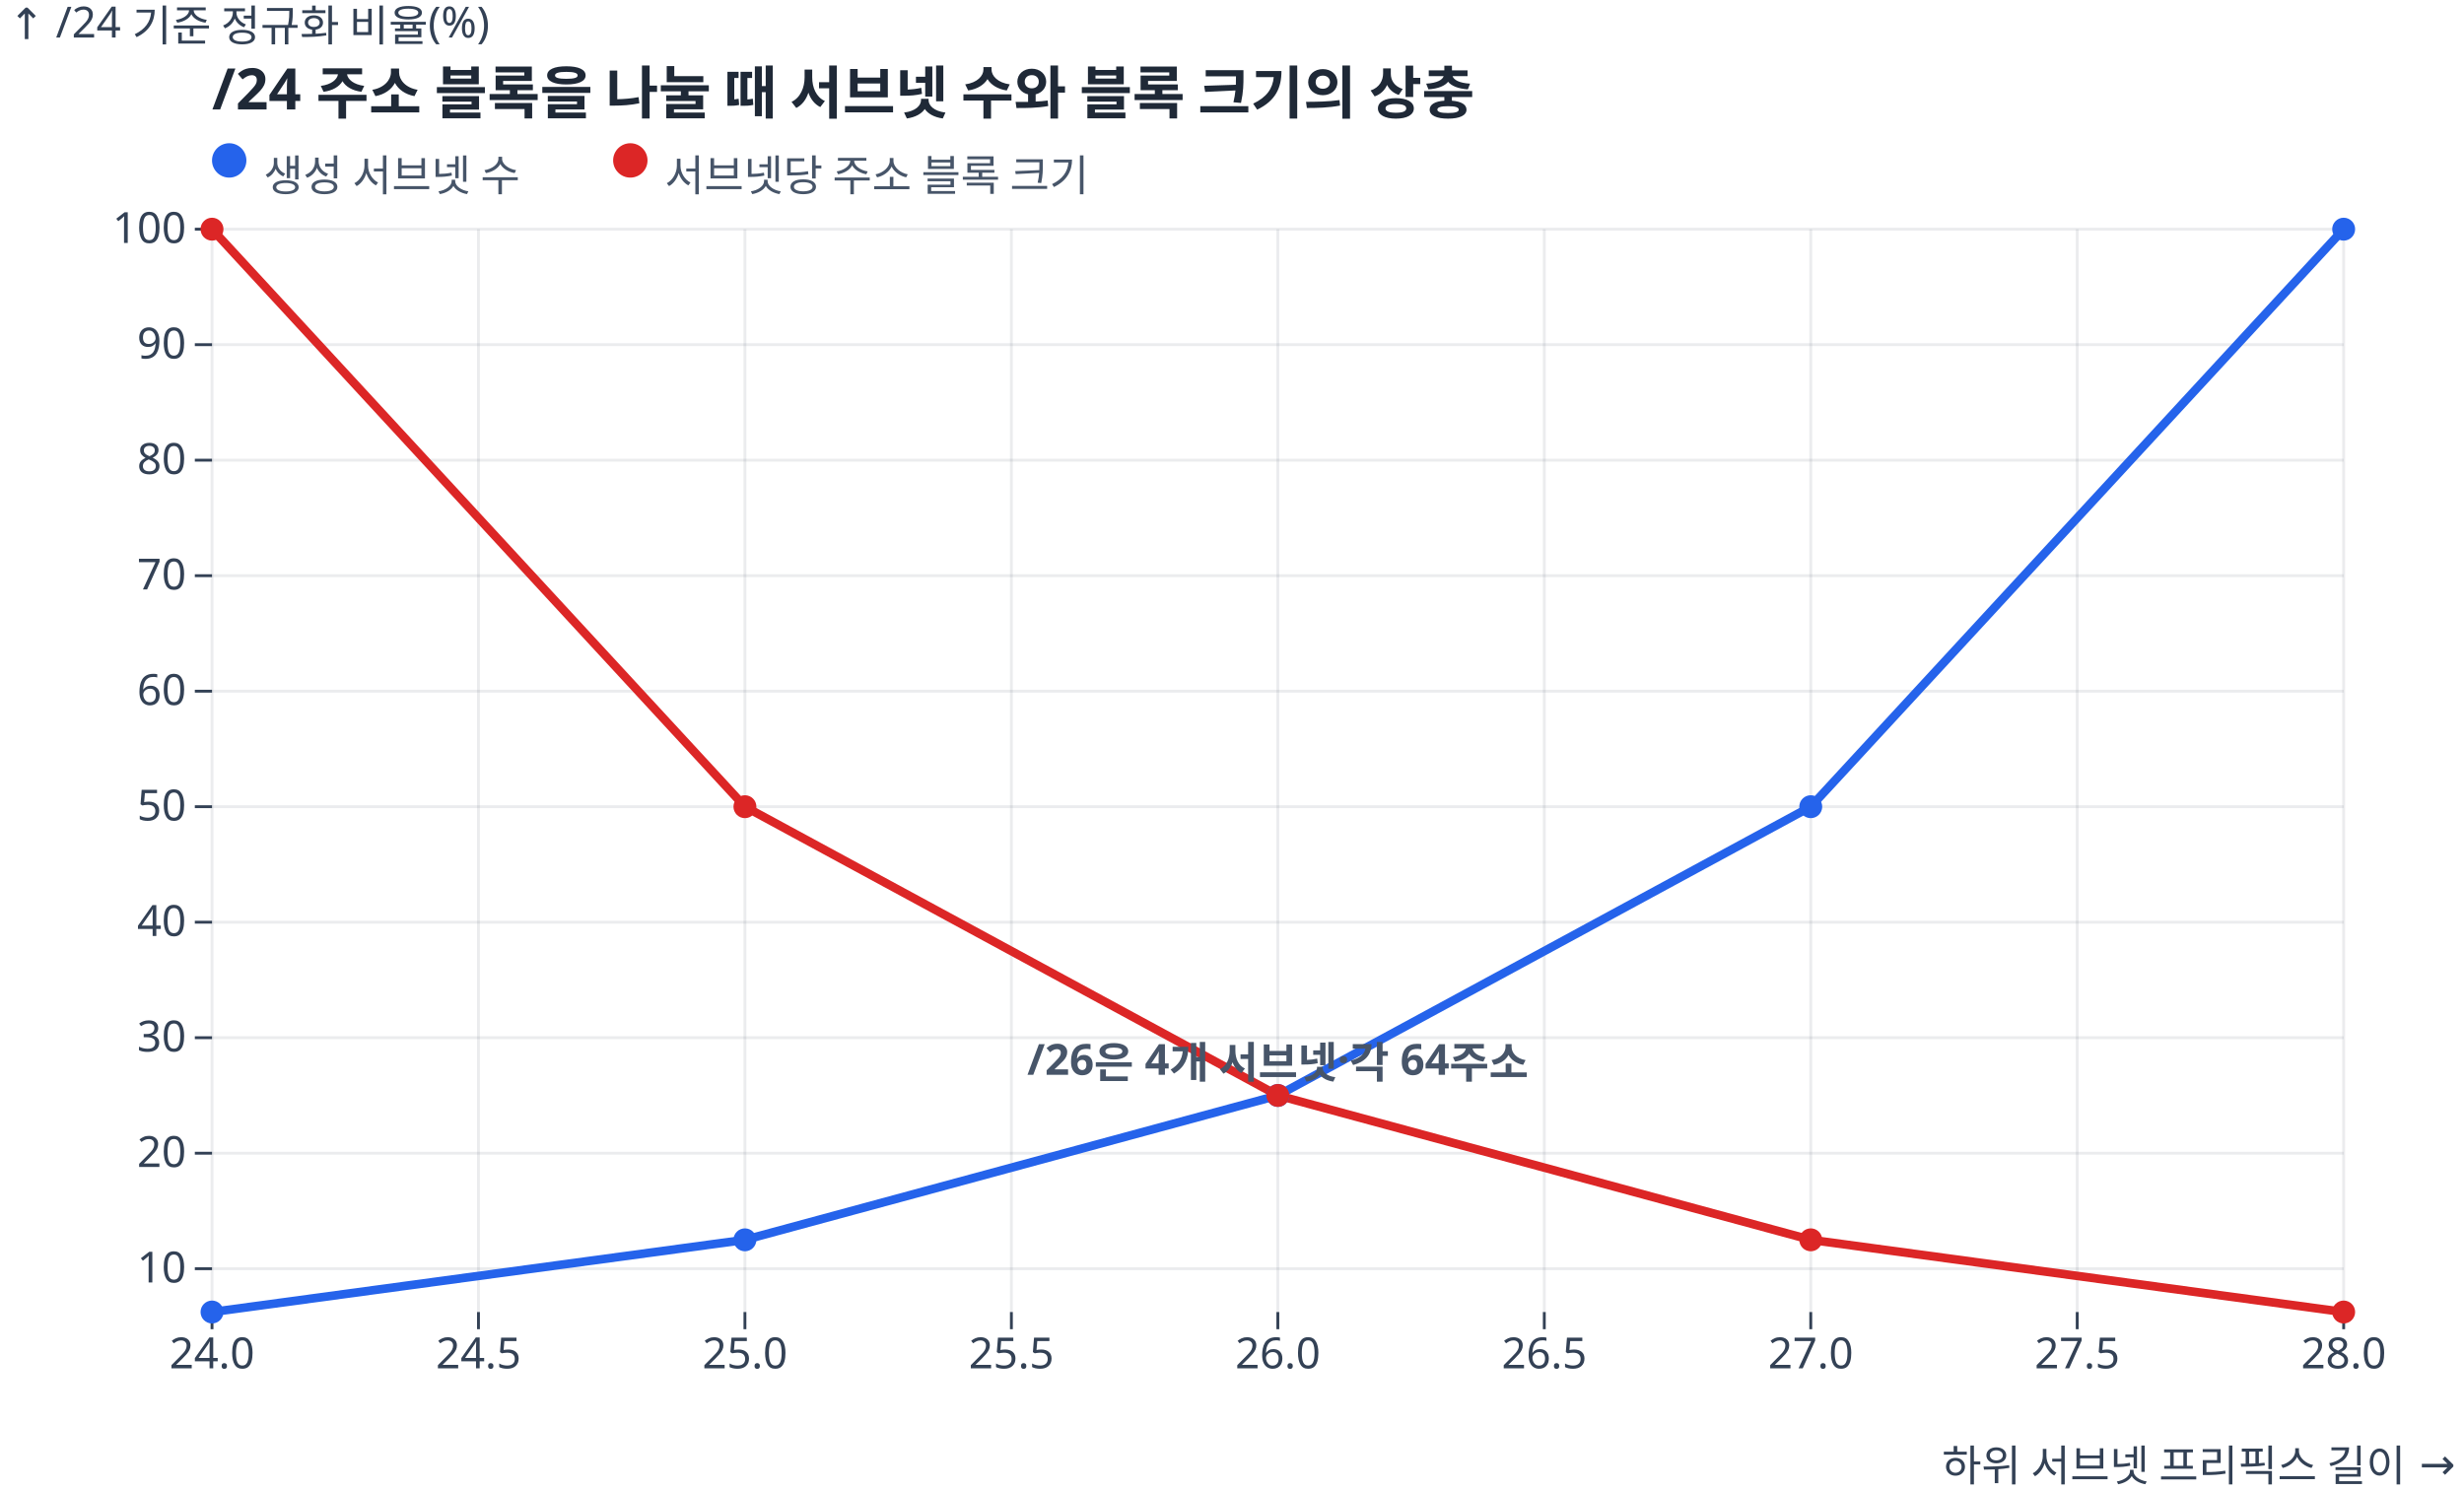
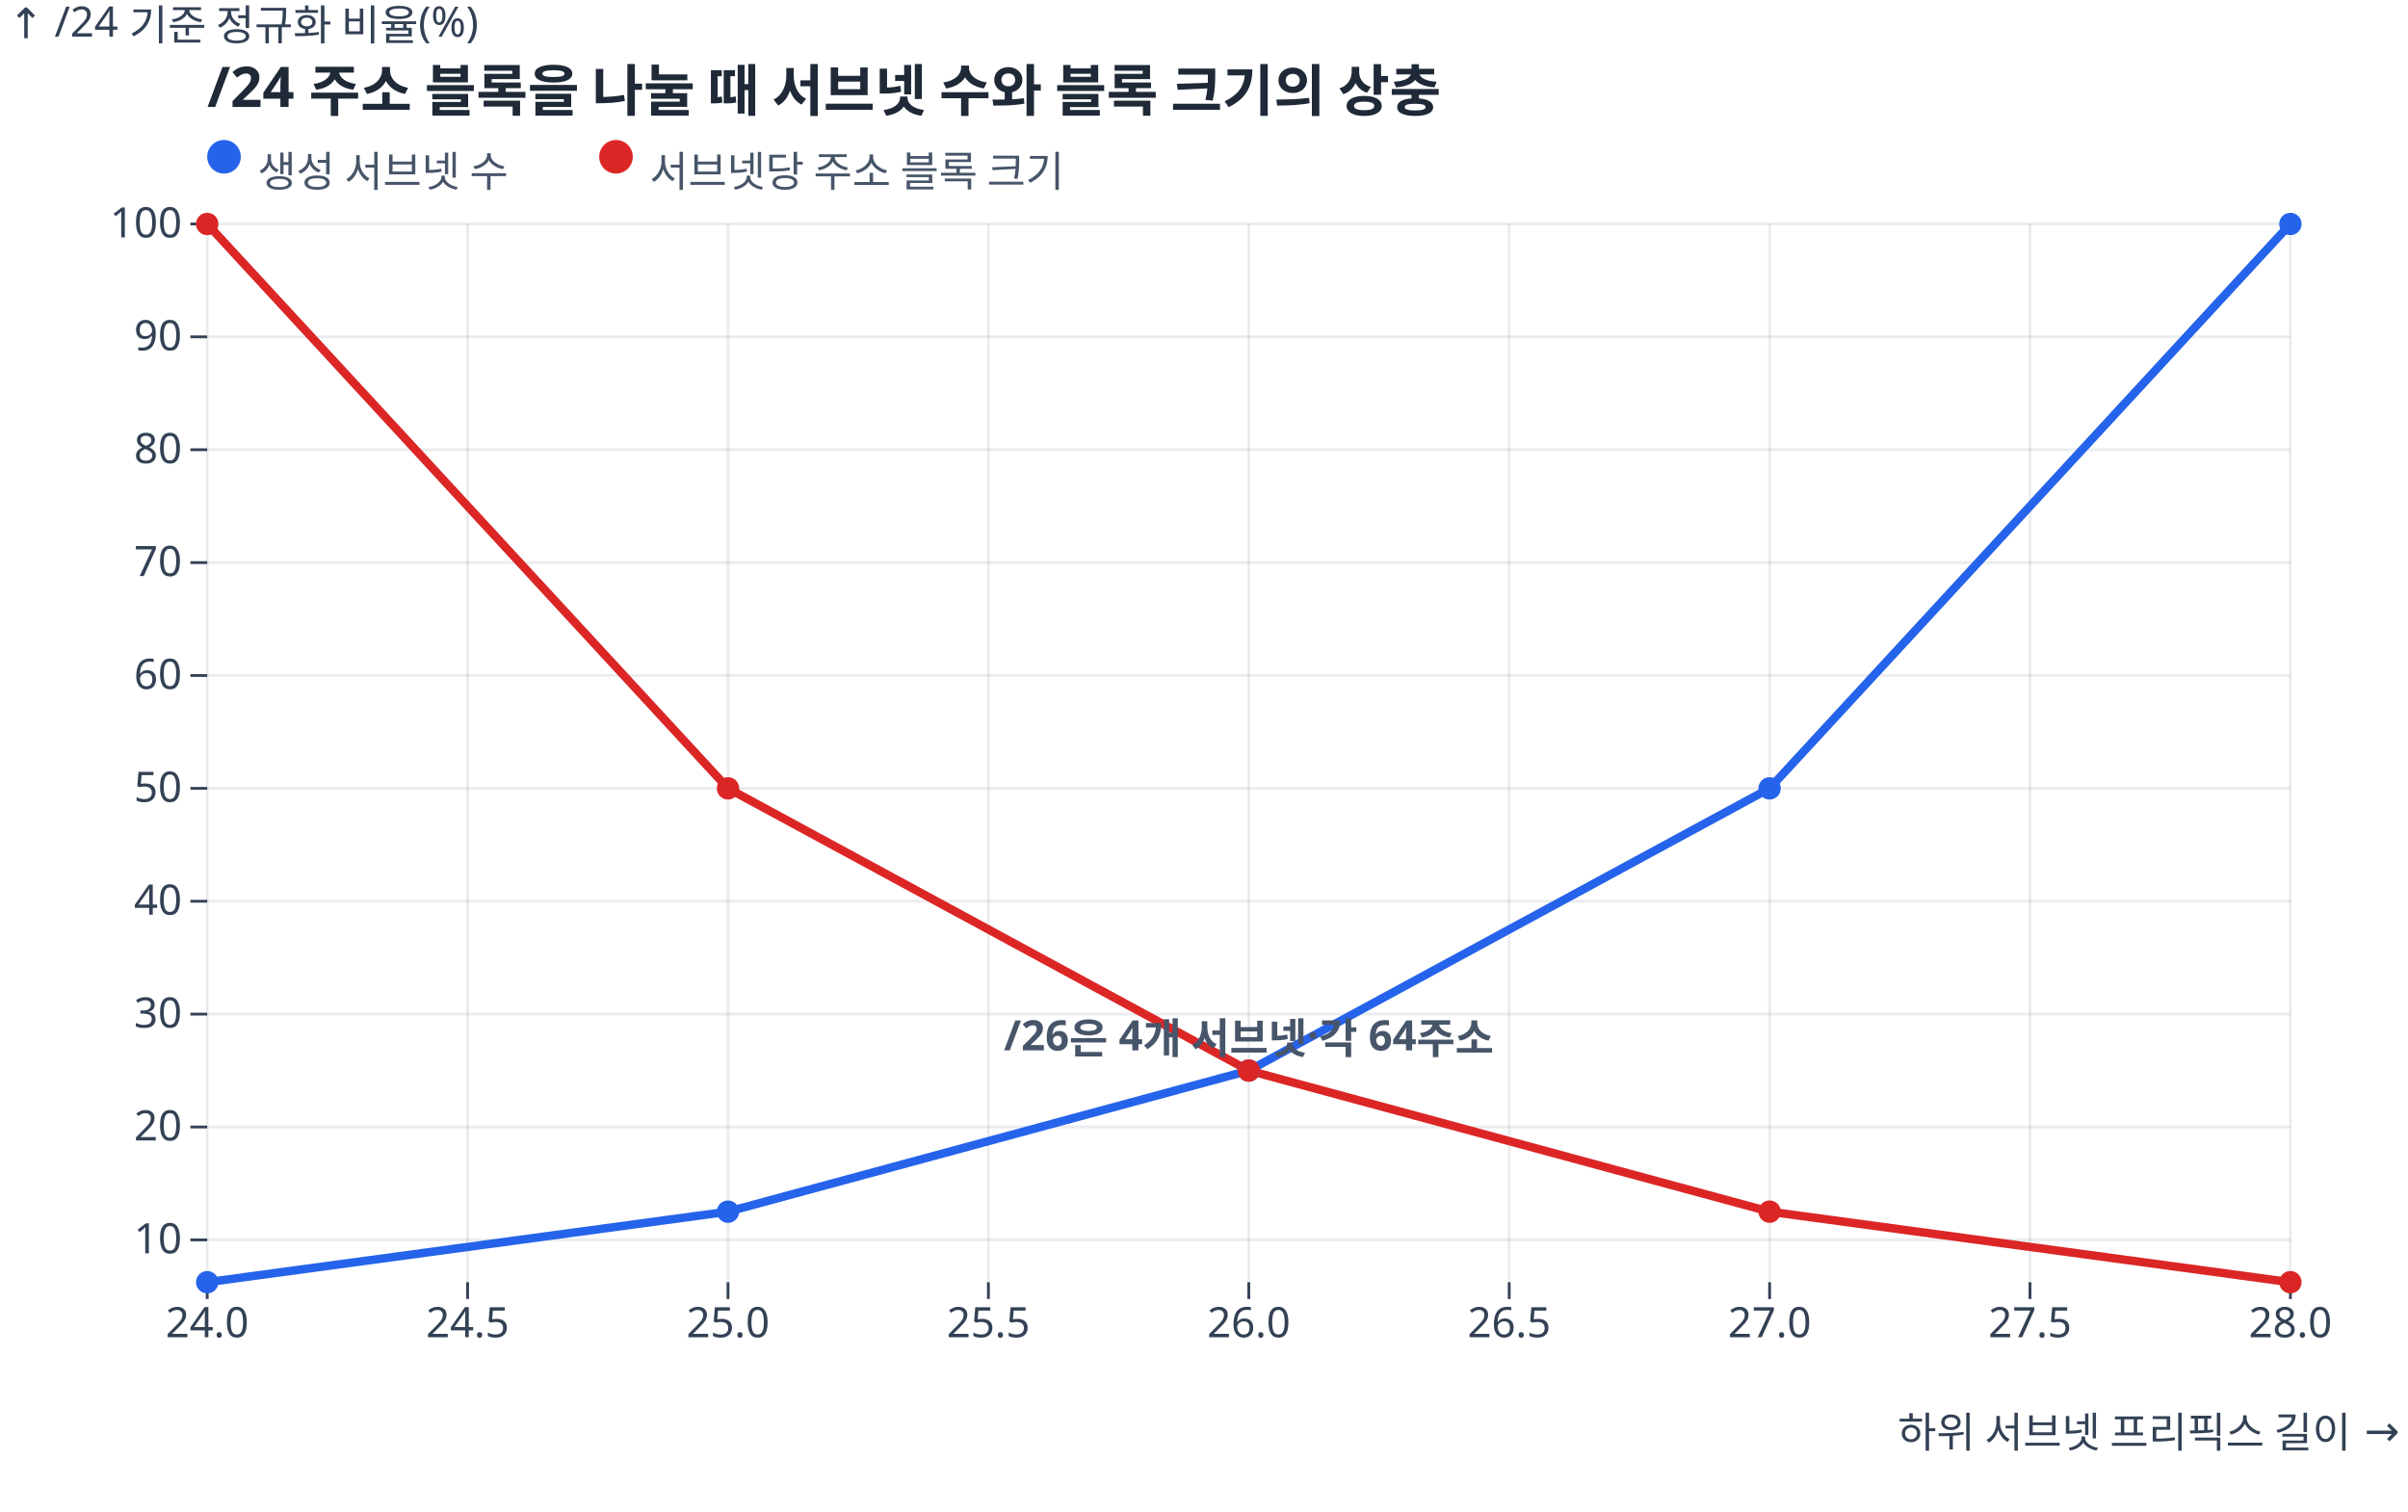
- <svg xmlns="http://www.w3.org/2000/svg" class="plot-d6a7b5" fill="currentColor" font-family="system-ui, sans-serif" font-size="10" text-anchor="middle" width="860" height="520" viewBox="0 0 860 520" style="background: rgb(248, 250, 252); color: rgb(51, 65, 85); font-family: system-ui, sans-serif; font-size: 15px;" role="img" aria-label="/24 주소 블록을 나눌 때 서브넷 수와 블록 크기의 상충: 생성 서브넷 수, 서브넷당 주소 블록 크기 계열 차트">
+ <svg xmlns="http://www.w3.org/2000/svg" class="plot-d6a7b5" fill="currentColor" font-family="system-ui, sans-serif" font-size="10" text-anchor="middle" width="860" height="540" viewBox="0 0 860 540" style="background: rgb(248, 250, 252); color: rgb(51, 65, 85); font-family: system-ui, sans-serif; font-size: 15px;" role="img" aria-label="/24 주소 블록을 나눌 때 서브넷 수와 블록 크기의 상충: 생성 서브넷 수, 서브넷당 주소 블록 크기 계열 차트">
  <style>:where(.plot-d6a7b5) {
  --plot-background: white;
  display: block;
  height: auto;
  height: intrinsic;
  max-width: 100%;
}
:where(.plot-d6a7b5 text),
:where(.plot-d6a7b5 tspan) {
  white-space: pre;
}</style>
  <g aria-label="y-grid" aria-hidden="true" stroke="currentColor" stroke-opacity="0.1">
    <line x1="74" x2="818" y1="442.88" y2="442.88" />
    <line x1="74" x2="818" y1="402.56" y2="402.56" />
    <line x1="74" x2="818" y1="362.24" y2="362.24" />
    <line x1="74" x2="818" y1="321.92" y2="321.92" />
    <line x1="74" x2="818" y1="281.6" y2="281.6" />
    <line x1="74" x2="818" y1="241.28" y2="241.28" />
    <line x1="74" x2="818" y1="200.96" y2="200.96" />
    <line x1="74" x2="818" y1="160.64" y2="160.64" />
    <line x1="74" x2="818" y1="120.32" y2="120.32" />
    <line x1="74" x2="818" y1="80" y2="80" />
  </g>
  <g aria-label="y-axis tick" aria-hidden="true" fill="none" stroke="currentColor">
    <path transform="translate(74,442.88)" d="M0,0L-6,0" />
    <path transform="translate(74,402.56)" d="M0,0L-6,0" />
    <path transform="translate(74,362.24)" d="M0,0L-6,0" />
    <path transform="translate(74,321.92)" d="M0,0L-6,0" />
    <path transform="translate(74,281.6)" d="M0,0L-6,0" />
    <path transform="translate(74,241.28)" d="M0,0L-6,0" />
    <path transform="translate(74,200.96)" d="M0,0L-6,0" />
    <path transform="translate(74,160.64)" d="M0,0L-6,0" />
    <path transform="translate(74,120.32)" d="M0,0L-6,0" />
    <path transform="translate(74,80)" d="M0,0L-6,0" />
  </g>
  <g aria-label="y-axis tick label" text-anchor="end" font-variant="tabular-nums" transform="translate(-9,0)">
    <text y="0.32em" transform="translate(74,442.88)">10</text>
    <text y="0.32em" transform="translate(74,402.56)">20</text>
    <text y="0.32em" transform="translate(74,362.24)">30</text>
    <text y="0.32em" transform="translate(74,321.92)">40</text>
    <text y="0.32em" transform="translate(74,281.6)">50</text>
    <text y="0.32em" transform="translate(74,241.28)">60</text>
    <text y="0.32em" transform="translate(74,200.96)">70</text>
    <text y="0.32em" transform="translate(74,160.64)">80</text>
    <text y="0.32em" transform="translate(74,120.32)">90</text>
    <text y="0.32em" transform="translate(74,80)">100</text>
  </g>
  <g aria-label="y-axis label" text-anchor="start" transform="translate(-71,-77)">
    <text y="0.71em" transform="translate(74,80)">↑ /24 기준 정규화 비율(%)</text>
  </g>
  <g aria-label="x-grid" aria-hidden="true" stroke="currentColor" stroke-opacity="0.1">
    <line x1="74" x2="74" y1="80" y2="458" />
    <line x1="167" x2="167" y1="80" y2="458" />
    <line x1="260" x2="260" y1="80" y2="458" />
    <line x1="353" x2="353" y1="80" y2="458" />
    <line x1="446" x2="446" y1="80" y2="458" />
    <line x1="539" x2="539" y1="80" y2="458" />
    <line x1="632" x2="632" y1="80" y2="458" />
    <line x1="725" x2="725" y1="80" y2="458" />
    <line x1="818" x2="818" y1="80" y2="458" />
  </g>
  <g aria-label="x-axis tick" aria-hidden="true" fill="none" stroke="currentColor">
    <path transform="translate(74,458)" d="M0,0L0,6" />
    <path transform="translate(167,458)" d="M0,0L0,6" />
    <path transform="translate(260,458)" d="M0,0L0,6" />
    <path transform="translate(353,458)" d="M0,0L0,6" />
    <path transform="translate(446,458)" d="M0,0L0,6" />
    <path transform="translate(539,458)" d="M0,0L0,6" />
    <path transform="translate(632,458)" d="M0,0L0,6" />
    <path transform="translate(725,458)" d="M0,0L0,6" />
    <path transform="translate(818,458)" d="M0,0L0,6" />
  </g>
  <g aria-label="x-axis tick label" font-variant="tabular-nums" transform="translate(0,9)">
    <text y="0.71em" transform="translate(74,458)">24.0</text>
    <text y="0.71em" transform="translate(167,458)">24.5</text>
    <text y="0.71em" transform="translate(260,458)">25.0</text>
    <text y="0.71em" transform="translate(353,458)">25.5</text>
    <text y="0.71em" transform="translate(446,458)">26.0</text>
    <text y="0.71em" transform="translate(539,458)">26.5</text>
    <text y="0.71em" transform="translate(632,458)">27.0</text>
    <text y="0.71em" transform="translate(725,458)">27.5</text>
    <text y="0.71em" transform="translate(818,458)">28.0</text>
  </g>
  <g aria-label="x-axis label" text-anchor="end" transform="translate(39,59)">
    <text transform="translate(818,458)">하위 서브넷 프리픽스 길이 →</text>
  </g>
  <g aria-label="text" fill="#1f2937" text-anchor="start" font-size="20" font-weight="700" transform="translate(0,-56)">
    <text y="0.71em" transform="translate(74,80)">/24 주소 블록을 나눌 때 서브넷 수와 블록 크기의 상충</text>
  </g>
  <g aria-label="dot" fill="#2563eb" transform="translate(6,-24)">
    <circle cx="74" cy="80" r="6" />
  </g>
  <g aria-label="text" fill="#475569" text-anchor="start" transform="translate(18,-24)">
    <text y="0.71em" transform="translate(74,80)">생성 서브넷 수</text>
  </g>
  <g aria-label="dot" fill="#dc2626" transform="translate(146,-24)">
    <circle cx="74" cy="80" r="6" />
  </g>
  <g aria-label="text" fill="#475569" text-anchor="start" transform="translate(158,-24)">
    <text y="0.71em" transform="translate(74,80)">서브넷당 주소 블록 크기</text>
  </g>
  <g aria-label="line" fill="none" stroke-width="3" stroke-linejoin="round" stroke-linecap="round">
    <path stroke="#2563eb" d="M74,458L260,432.8L446,382.4L632,281.6L818,80" />
    <path stroke="#dc2626" d="M74,80L260,281.6L446,382.4L632,432.8L818,458" />
  </g>
  <g aria-label="dot">
    <circle cx="74" cy="458" r="4" fill="#2563eb" />
    <circle cx="74" cy="80" r="4" fill="#dc2626" />
    <circle cx="260" cy="432.8" r="4" fill="#2563eb" />
    <circle cx="260" cy="281.6" r="4" fill="#dc2626" />
    <circle cx="446" cy="382.4" r="4" fill="#2563eb" />
    <circle cx="446" cy="382.4" r="4" fill="#dc2626" />
    <circle cx="632" cy="281.6" r="4" fill="#2563eb" />
    <circle cx="632" cy="432.8" r="4" fill="#dc2626" />
    <circle cx="818" cy="80" r="4" fill="#2563eb" />
    <circle cx="818" cy="458" r="4" fill="#dc2626" />
  </g>
  <g aria-label="text" fill="#475569" font-weight="600" transform="translate(0,-12)">
    <text y="0.32em" transform="translate(446,382.4)">/26은 4개 서브넷·각 64주소</text>
  </g>
</svg>
